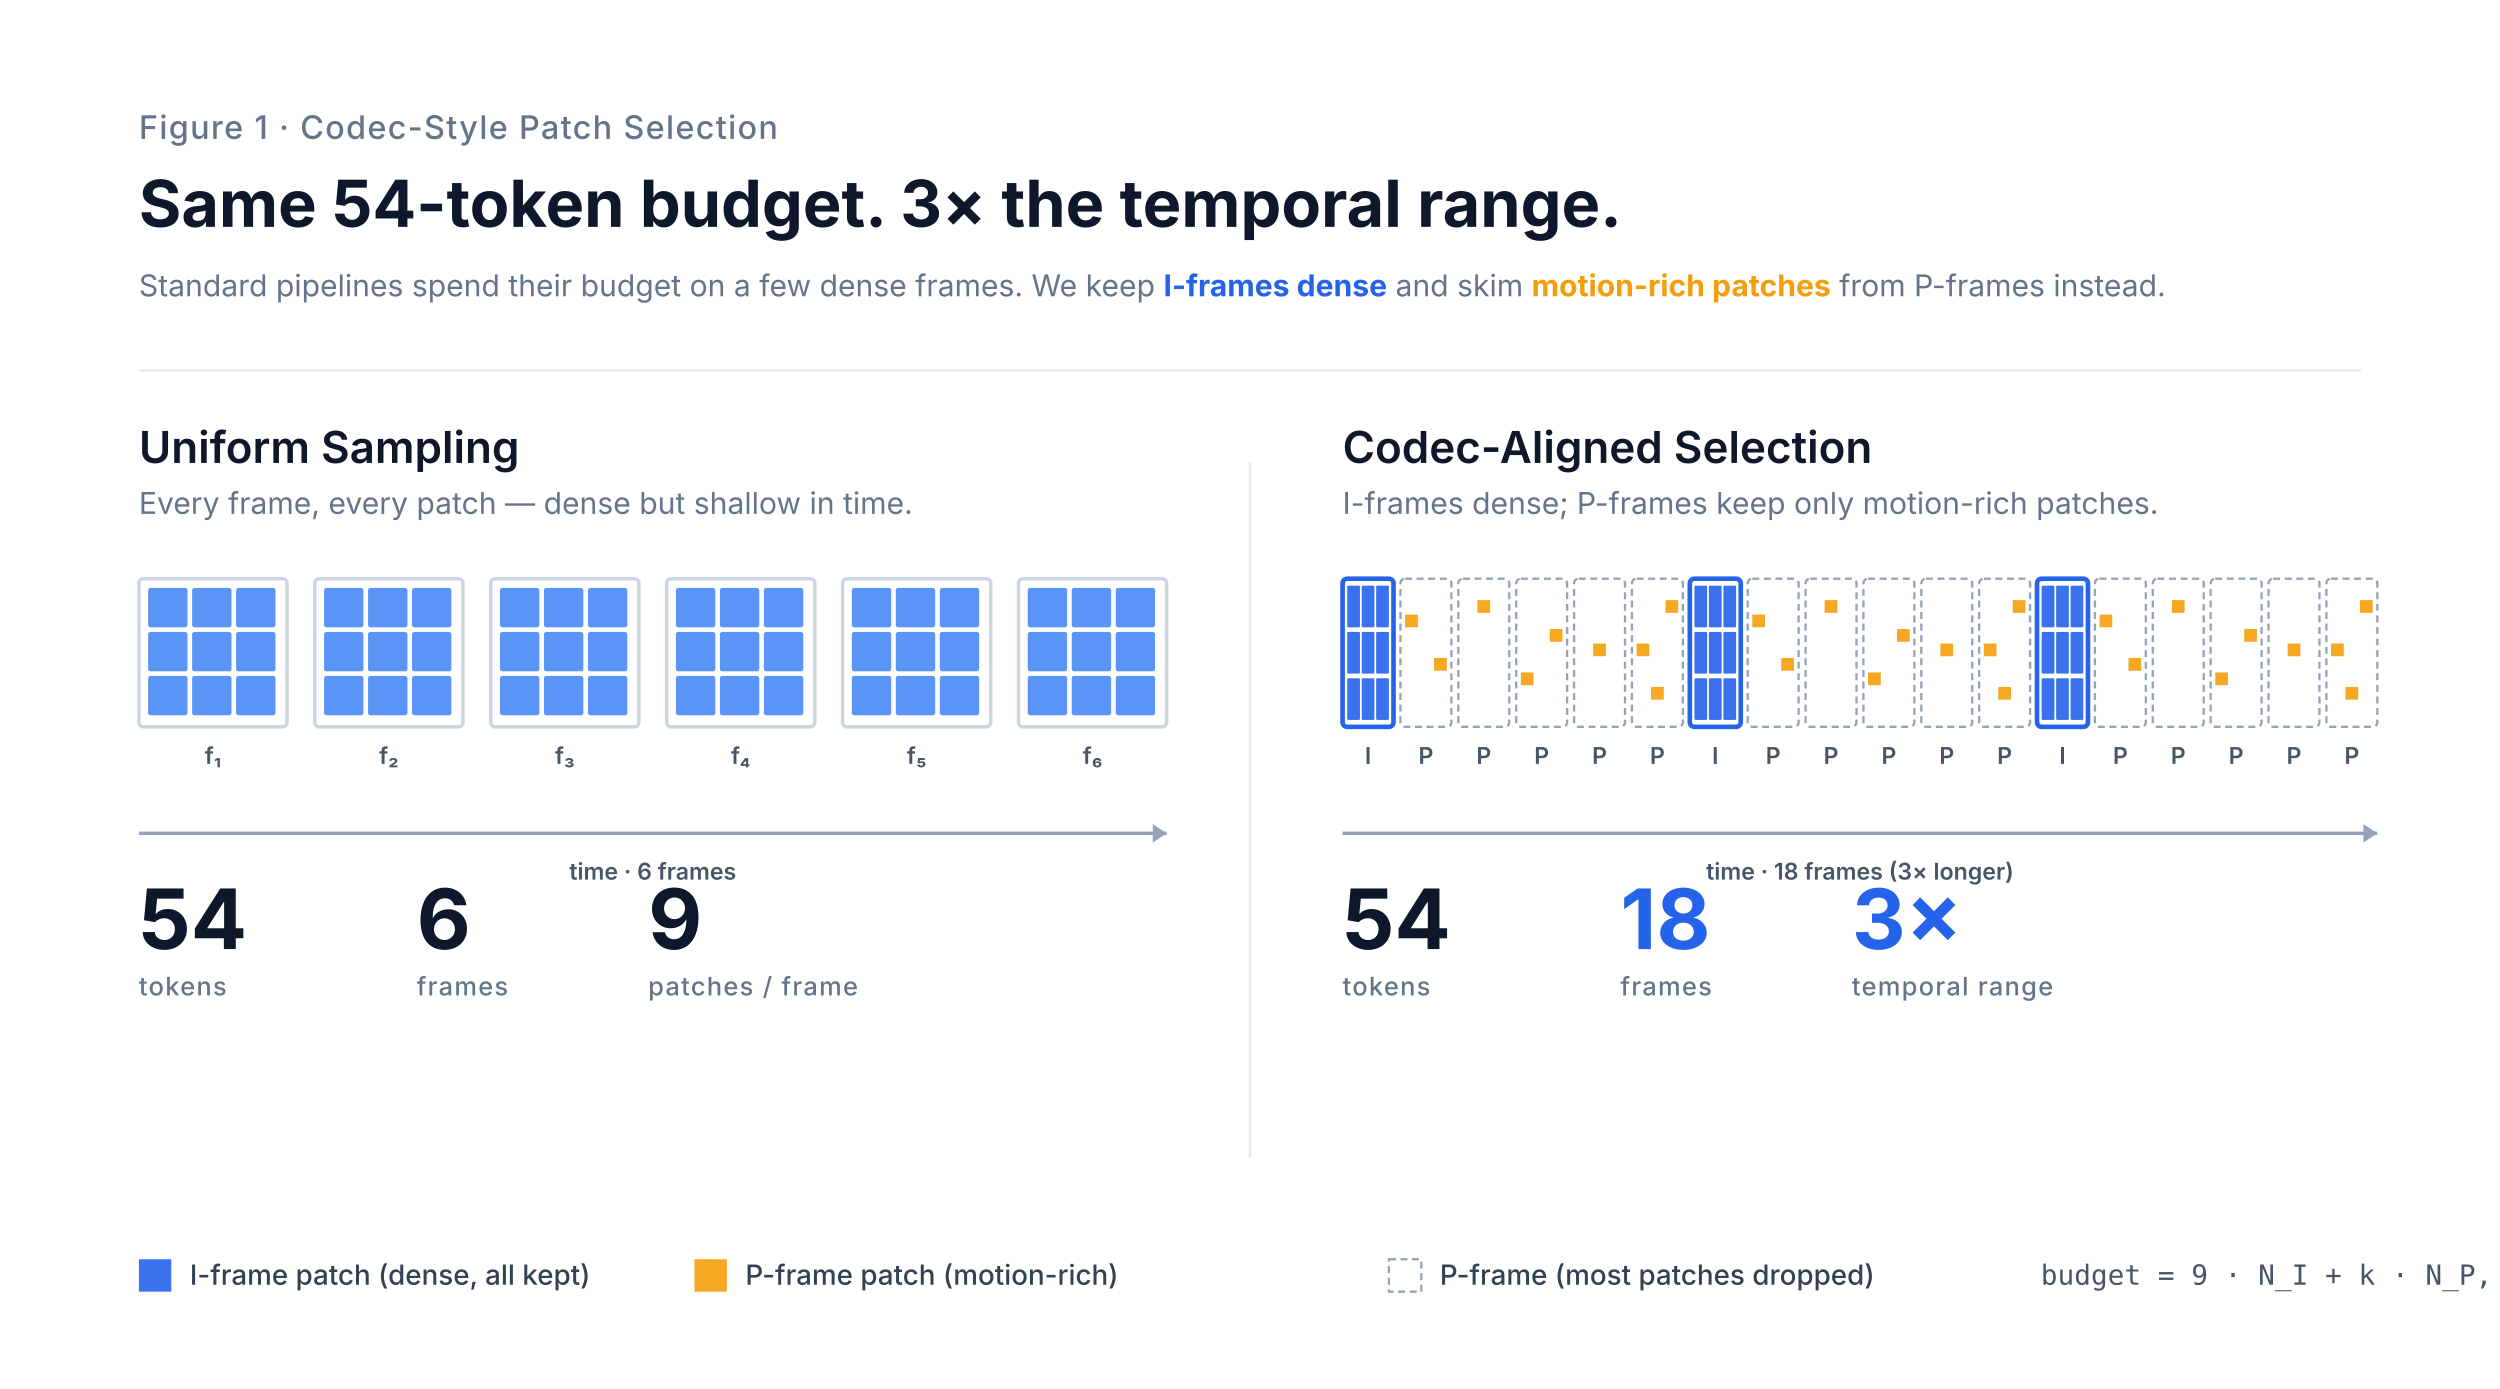
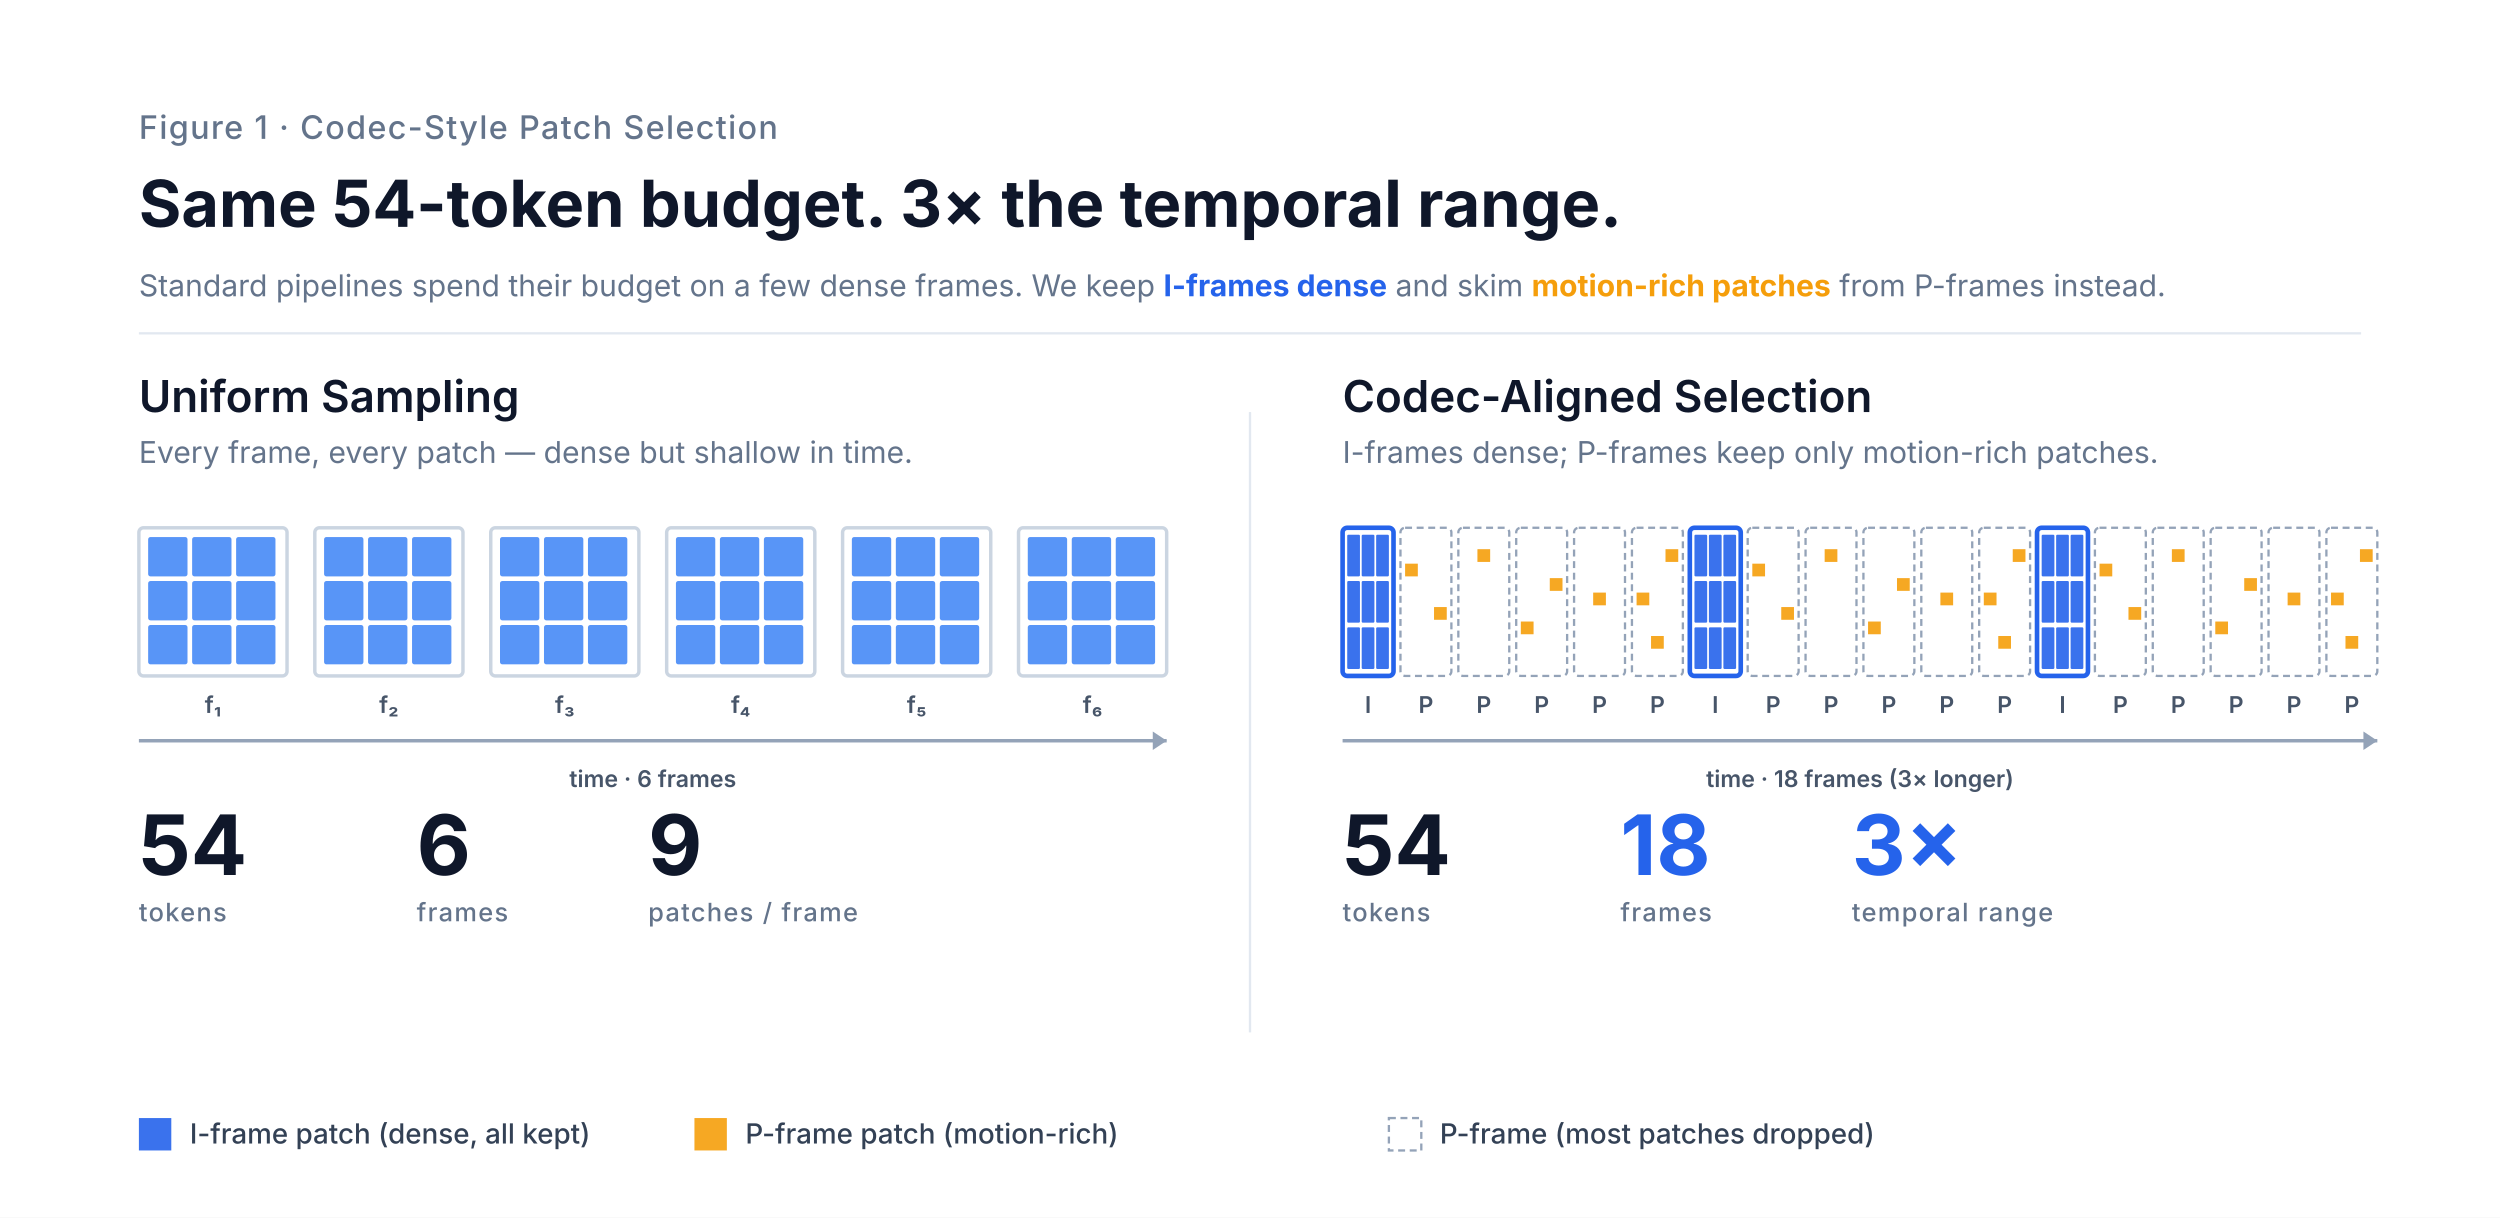
- <svg xmlns="http://www.w3.org/2000/svg" viewBox="0 0 1080 600" font-family="-apple-system, BlinkMacSystemFont, 'Inter', 'Segoe UI', sans-serif">
+ <svg xmlns="http://www.w3.org/2000/svg" viewBox="0 0 1080 526" font-family="-apple-system, BlinkMacSystemFont, 'Inter', 'Segoe UI', sans-serif">
  <defs>
    <style>
      .title { font-size: 28px; font-weight: 700; fill: #0f172a; }
      .subtitle { font-size: 14px; font-weight: 500; fill: #64748b; letter-spacing: 0.04em; text-transform: uppercase; }
      .panel-title { font-size: 19px; font-weight: 600; fill: #0f172a; }
      .panel-sub { font-size: 13px; font-weight: 400; fill: #64748b; }
      .stat-num { font-size: 36px; font-weight: 700; fill: #0f172a; }
      .stat-num-accent { font-size: 36px; font-weight: 700; fill: #2563eb; }
      .stat-label { font-size: 11px; font-weight: 500; fill: #64748b; letter-spacing: 0.05em; text-transform: uppercase; }
      .frame-label { font-size: 10px; font-weight: 600; fill: #475569; }
      .legend-text { font-size: 12px; font-weight: 500; fill: #334155; }
      .formula { font-size: 12px; font-weight: 500; fill: #475569; font-family: 'SF Mono', 'Menlo', 'Consolas', monospace; }
      .divider { stroke: #e2e8f0; stroke-width: 1; }
      .frame-border { fill: none; stroke: #cbd5e1; stroke-width: 1.5; }
      .iframe-border { fill: none; stroke: #2563eb; stroke-width: 2; }
      .pframe-border { fill: none; stroke: #94a3b8; stroke-width: 1; stroke-dasharray: 3 2; }
    </style>
  </defs>
-   <rect width="1080" height="600" fill="#ffffff" />
+   <rect width="1080" height="526" fill="#ffffff" />
  <text x="60" y="60" class="subtitle">Figure 1 · Codec-Style Patch Selection</text>
  <text x="60" y="98" class="title">Same 54-token budget. 3× the temporal range.</text>
  <text x="60" y="128" class="panel-sub">Standard pipelines spend their budget on a few dense frames. We keep <tspan font-weight="700" fill="#2563eb">I-frames dense</tspan> and skim <tspan font-weight="700" fill="#f59e0b">motion-rich patches</tspan> from P-frames instead.</text>
-   <line x1="60" y1="160" x2="1020" y2="160" class="divider" />
-   <g transform="translate(60, 200)">
+   <line x1="60" y1="144" x2="1020" y2="144" class="divider" />
+   <g transform="translate(60, 178)">
    <text x="0" y="0" class="panel-title">Uniform Sampling</text>
    <text x="0" y="22" class="panel-sub">Every frame, every patch — dense but shallow in time.</text>
    <g transform="translate(0, 50)">
      <g transform="translate(0,0)">
        <rect width="64" height="64" class="frame-border" rx="2" />
        <g fill="#3b82f6" opacity="0.85">
          <rect x="4" y="4" width="17" height="17" rx="1" />
          <rect x="23" y="4" width="17" height="17" rx="1" />
          <rect x="42" y="4" width="17" height="17" rx="1" />
          <rect x="4" y="23" width="17" height="17" rx="1" />
          <rect x="23" y="23" width="17" height="17" rx="1" />
          <rect x="42" y="23" width="17" height="17" rx="1" />
          <rect x="4" y="42" width="17" height="17" rx="1" />
          <rect x="23" y="42" width="17" height="17" rx="1" />
          <rect x="42" y="42" width="17" height="17" rx="1" />
        </g>
        <text x="32" y="80" text-anchor="middle" class="frame-label">f₁</text>
      </g>
      <g transform="translate(76,0)">
        <rect width="64" height="64" class="frame-border" rx="2" />
        <g fill="#3b82f6" opacity="0.85">
          <rect x="4" y="4" width="17" height="17" rx="1" />
          <rect x="23" y="4" width="17" height="17" rx="1" />
          <rect x="42" y="4" width="17" height="17" rx="1" />
          <rect x="4" y="23" width="17" height="17" rx="1" />
          <rect x="23" y="23" width="17" height="17" rx="1" />
          <rect x="42" y="23" width="17" height="17" rx="1" />
          <rect x="4" y="42" width="17" height="17" rx="1" />
          <rect x="23" y="42" width="17" height="17" rx="1" />
          <rect x="42" y="42" width="17" height="17" rx="1" />
        </g>
        <text x="32" y="80" text-anchor="middle" class="frame-label">f₂</text>
      </g>
      <g transform="translate(152,0)">
        <rect width="64" height="64" class="frame-border" rx="2" />
        <g fill="#3b82f6" opacity="0.85">
          <rect x="4" y="4" width="17" height="17" rx="1" />
          <rect x="23" y="4" width="17" height="17" rx="1" />
          <rect x="42" y="4" width="17" height="17" rx="1" />
          <rect x="4" y="23" width="17" height="17" rx="1" />
          <rect x="23" y="23" width="17" height="17" rx="1" />
          <rect x="42" y="23" width="17" height="17" rx="1" />
          <rect x="4" y="42" width="17" height="17" rx="1" />
          <rect x="23" y="42" width="17" height="17" rx="1" />
          <rect x="42" y="42" width="17" height="17" rx="1" />
        </g>
        <text x="32" y="80" text-anchor="middle" class="frame-label">f₃</text>
      </g>
      <g transform="translate(228,0)">
        <rect width="64" height="64" class="frame-border" rx="2" />
        <g fill="#3b82f6" opacity="0.85">
          <rect x="4" y="4" width="17" height="17" rx="1" />
          <rect x="23" y="4" width="17" height="17" rx="1" />
          <rect x="42" y="4" width="17" height="17" rx="1" />
          <rect x="4" y="23" width="17" height="17" rx="1" />
          <rect x="23" y="23" width="17" height="17" rx="1" />
          <rect x="42" y="23" width="17" height="17" rx="1" />
          <rect x="4" y="42" width="17" height="17" rx="1" />
          <rect x="23" y="42" width="17" height="17" rx="1" />
          <rect x="42" y="42" width="17" height="17" rx="1" />
        </g>
        <text x="32" y="80" text-anchor="middle" class="frame-label">f₄</text>
      </g>
      <g transform="translate(304,0)">
        <rect width="64" height="64" class="frame-border" rx="2" />
        <g fill="#3b82f6" opacity="0.85">
          <rect x="4" y="4" width="17" height="17" rx="1" />
          <rect x="23" y="4" width="17" height="17" rx="1" />
          <rect x="42" y="4" width="17" height="17" rx="1" />
          <rect x="4" y="23" width="17" height="17" rx="1" />
          <rect x="23" y="23" width="17" height="17" rx="1" />
          <rect x="42" y="23" width="17" height="17" rx="1" />
          <rect x="4" y="42" width="17" height="17" rx="1" />
          <rect x="23" y="42" width="17" height="17" rx="1" />
          <rect x="42" y="42" width="17" height="17" rx="1" />
        </g>
        <text x="32" y="80" text-anchor="middle" class="frame-label">f₅</text>
      </g>
      <g transform="translate(380,0)">
        <rect width="64" height="64" class="frame-border" rx="2" />
        <g fill="#3b82f6" opacity="0.85">
          <rect x="4" y="4" width="17" height="17" rx="1" />
          <rect x="23" y="4" width="17" height="17" rx="1" />
          <rect x="42" y="4" width="17" height="17" rx="1" />
          <rect x="4" y="23" width="17" height="17" rx="1" />
          <rect x="23" y="23" width="17" height="17" rx="1" />
          <rect x="42" y="23" width="17" height="17" rx="1" />
          <rect x="4" y="42" width="17" height="17" rx="1" />
          <rect x="23" y="42" width="17" height="17" rx="1" />
          <rect x="42" y="42" width="17" height="17" rx="1" />
        </g>
        <text x="32" y="80" text-anchor="middle" class="frame-label">f₆</text>
      </g>
-       <g transform="translate(0, 110)">
+       <g transform="translate(0, 92)">
        <line x1="0" y1="0" x2="444" y2="0" stroke="#94a3b8" stroke-width="1.5" />
        <polygon points="444,0 438,-4 438,4" fill="#94a3b8" />
        <text x="222.0" y="20" text-anchor="middle" class="frame-label" fill="#64748b">time · 6 frames</text>
      </g>
-       <g transform="translate(0, 160)">
+       <g transform="translate(0, 150)">
        <text x="0" y="0" class="stat-num">54</text>
        <text x="0" y="20" class="stat-label">tokens</text>
        <text x="120" y="0" class="stat-num">6</text>
        <text x="120" y="20" class="stat-label">frames</text>
        <text x="220" y="0" class="stat-num">9</text>
        <text x="220" y="20" class="stat-label">patches / frame</text>
      </g>
    </g>
  </g>
-   <line x1="540" y1="200" x2="540" y2="500" class="divider" />
-   <g transform="translate(580, 200)">
+   <line x1="540" y1="178" x2="540" y2="446" class="divider" />
+   <g transform="translate(580, 178)">
    <text x="0" y="0" class="panel-title">Codec-Aligned Selection</text>
    <text x="0" y="22" class="panel-sub">I-frames dense; P-frames keep only motion-rich patches.</text>
    <g transform="translate(0, 50)">
      <g transform="translate(0,0)">
        <rect width="22" height="64" class="iframe-border" rx="2" />
        <g fill="#2563eb" opacity="0.9">
          <rect x="2" y="3" width="5.5" height="18" rx="0.5" />
          <rect x="8.25" y="3" width="5.5" height="18" rx="0.5" />
          <rect x="14.5" y="3" width="5.5" height="18" rx="0.5" />
          <rect x="2" y="23" width="5.5" height="18" rx="0.5" />
          <rect x="8.25" y="23" width="5.5" height="18" rx="0.5" />
          <rect x="14.5" y="23" width="5.5" height="18" rx="0.5" />
          <rect x="2" y="43" width="5.5" height="18" rx="0.5" />
          <rect x="8.25" y="43" width="5.5" height="18" rx="0.5" />
          <rect x="14.5" y="43" width="5.5" height="18" rx="0.5" />
        </g>
        <text x="11" y="80" text-anchor="middle" class="frame-label" fill="#2563eb" font-weight="700">I</text>
      </g>
      <g transform="translate(25,0)">
        <rect width="22" height="64" class="pframe-border" rx="2" />
        <rect x="2" y="15.5" width="5.5" height="5.5" fill="#f59e0b" opacity="0.9" />
        <rect x="14.5" y="34.25" width="5.5" height="5.5" fill="#f59e0b" opacity="0.9" />
        <text x="11" y="80" text-anchor="middle" class="frame-label">P</text>
      </g>
      <g transform="translate(50,0)">
        <rect width="22" height="64" class="pframe-border" rx="2" />
        <rect x="8.25" y="9.25" width="5.5" height="5.5" fill="#f59e0b" opacity="0.9" />
        <text x="11" y="80" text-anchor="middle" class="frame-label">P</text>
      </g>
      <g transform="translate(75,0)">
        <rect width="22" height="64" class="pframe-border" rx="2" />
        <rect x="14.5" y="21.75" width="5.5" height="5.5" fill="#f59e0b" opacity="0.9" />
        <rect x="2" y="40.5" width="5.5" height="5.5" fill="#f59e0b" opacity="0.9" />
        <text x="11" y="80" text-anchor="middle" class="frame-label">P</text>
      </g>
      <g transform="translate(100,0)">
        <rect width="22" height="64" class="pframe-border" rx="2" />
        <rect x="8.25" y="28" width="5.5" height="5.5" fill="#f59e0b" opacity="0.9" />
        <text x="11" y="80" text-anchor="middle" class="frame-label">P</text>
      </g>
      <g transform="translate(125,0)">
        <rect width="22" height="64" class="pframe-border" rx="2" />
        <rect x="2" y="28" width="5.5" height="5.5" fill="#f59e0b" opacity="0.9" />
        <rect x="14.5" y="9.25" width="5.5" height="5.5" fill="#f59e0b" opacity="0.9" />
        <rect x="8.25" y="46.75" width="5.5" height="5.5" fill="#f59e0b" opacity="0.9" />
        <text x="11" y="80" text-anchor="middle" class="frame-label">P</text>
      </g>
      <g transform="translate(150,0)">
        <rect width="22" height="64" class="iframe-border" rx="2" />
        <g fill="#2563eb" opacity="0.9">
          <rect x="2" y="3" width="5.5" height="18" rx="0.5" />
          <rect x="8.25" y="3" width="5.5" height="18" rx="0.5" />
          <rect x="14.5" y="3" width="5.5" height="18" rx="0.5" />
          <rect x="2" y="23" width="5.5" height="18" rx="0.5" />
          <rect x="8.25" y="23" width="5.5" height="18" rx="0.5" />
          <rect x="14.5" y="23" width="5.5" height="18" rx="0.5" />
          <rect x="2" y="43" width="5.5" height="18" rx="0.5" />
          <rect x="8.25" y="43" width="5.5" height="18" rx="0.5" />
          <rect x="14.5" y="43" width="5.5" height="18" rx="0.5" />
        </g>
        <text x="11" y="80" text-anchor="middle" class="frame-label" fill="#2563eb" font-weight="700">I</text>
      </g>
      <g transform="translate(175,0)">
        <rect width="22" height="64" class="pframe-border" rx="2" />
        <rect x="2" y="15.5" width="5.5" height="5.5" fill="#f59e0b" opacity="0.9" />
        <rect x="14.5" y="34.25" width="5.5" height="5.5" fill="#f59e0b" opacity="0.9" />
        <text x="11" y="80" text-anchor="middle" class="frame-label">P</text>
      </g>
      <g transform="translate(200,0)">
        <rect width="22" height="64" class="pframe-border" rx="2" />
        <rect x="8.25" y="9.25" width="5.5" height="5.5" fill="#f59e0b" opacity="0.9" />
        <text x="11" y="80" text-anchor="middle" class="frame-label">P</text>
      </g>
      <g transform="translate(225,0)">
        <rect width="22" height="64" class="pframe-border" rx="2" />
        <rect x="14.5" y="21.75" width="5.5" height="5.5" fill="#f59e0b" opacity="0.9" />
        <rect x="2" y="40.5" width="5.5" height="5.5" fill="#f59e0b" opacity="0.9" />
        <text x="11" y="80" text-anchor="middle" class="frame-label">P</text>
      </g>
      <g transform="translate(250,0)">
        <rect width="22" height="64" class="pframe-border" rx="2" />
        <rect x="8.25" y="28" width="5.5" height="5.5" fill="#f59e0b" opacity="0.9" />
        <text x="11" y="80" text-anchor="middle" class="frame-label">P</text>
      </g>
      <g transform="translate(275,0)">
        <rect width="22" height="64" class="pframe-border" rx="2" />
        <rect x="2" y="28" width="5.5" height="5.5" fill="#f59e0b" opacity="0.9" />
        <rect x="14.5" y="9.25" width="5.5" height="5.5" fill="#f59e0b" opacity="0.9" />
        <rect x="8.25" y="46.75" width="5.5" height="5.5" fill="#f59e0b" opacity="0.9" />
        <text x="11" y="80" text-anchor="middle" class="frame-label">P</text>
      </g>
      <g transform="translate(300,0)">
        <rect width="22" height="64" class="iframe-border" rx="2" />
        <g fill="#2563eb" opacity="0.9">
          <rect x="2" y="3" width="5.5" height="18" rx="0.5" />
          <rect x="8.25" y="3" width="5.5" height="18" rx="0.5" />
          <rect x="14.5" y="3" width="5.5" height="18" rx="0.5" />
          <rect x="2" y="23" width="5.5" height="18" rx="0.5" />
          <rect x="8.25" y="23" width="5.5" height="18" rx="0.5" />
          <rect x="14.5" y="23" width="5.5" height="18" rx="0.5" />
          <rect x="2" y="43" width="5.5" height="18" rx="0.5" />
          <rect x="8.25" y="43" width="5.5" height="18" rx="0.5" />
          <rect x="14.5" y="43" width="5.5" height="18" rx="0.5" />
        </g>
        <text x="11" y="80" text-anchor="middle" class="frame-label" fill="#2563eb" font-weight="700">I</text>
      </g>
      <g transform="translate(325,0)">
        <rect width="22" height="64" class="pframe-border" rx="2" />
        <rect x="2" y="15.5" width="5.5" height="5.5" fill="#f59e0b" opacity="0.9" />
        <rect x="14.5" y="34.25" width="5.5" height="5.5" fill="#f59e0b" opacity="0.9" />
        <text x="11" y="80" text-anchor="middle" class="frame-label">P</text>
      </g>
      <g transform="translate(350,0)">
        <rect width="22" height="64" class="pframe-border" rx="2" />
        <rect x="8.25" y="9.25" width="5.5" height="5.5" fill="#f59e0b" opacity="0.9" />
        <text x="11" y="80" text-anchor="middle" class="frame-label">P</text>
      </g>
      <g transform="translate(375,0)">
        <rect width="22" height="64" class="pframe-border" rx="2" />
        <rect x="14.5" y="21.75" width="5.5" height="5.5" fill="#f59e0b" opacity="0.9" />
        <rect x="2" y="40.5" width="5.5" height="5.5" fill="#f59e0b" opacity="0.9" />
        <text x="11" y="80" text-anchor="middle" class="frame-label">P</text>
      </g>
      <g transform="translate(400,0)">
        <rect width="22" height="64" class="pframe-border" rx="2" />
        <rect x="8.25" y="28" width="5.5" height="5.5" fill="#f59e0b" opacity="0.9" />
        <text x="11" y="80" text-anchor="middle" class="frame-label">P</text>
      </g>
      <g transform="translate(425,0)">
        <rect width="22" height="64" class="pframe-border" rx="2" />
        <rect x="2" y="28" width="5.5" height="5.5" fill="#f59e0b" opacity="0.9" />
        <rect x="14.5" y="9.25" width="5.5" height="5.5" fill="#f59e0b" opacity="0.9" />
        <rect x="8.25" y="46.75" width="5.5" height="5.5" fill="#f59e0b" opacity="0.9" />
        <text x="11" y="80" text-anchor="middle" class="frame-label">P</text>
      </g>
-       <g transform="translate(0, 110)">
+       <g transform="translate(0, 92)">
        <line x1="0" y1="0" x2="447" y2="0" stroke="#94a3b8" stroke-width="1.5" />
        <polygon points="447,0 441,-4 441,4" fill="#94a3b8" />
        <text x="223.5" y="20" text-anchor="middle" class="frame-label" fill="#64748b">time · 18 frames (3× longer)</text>
      </g>
-       <g transform="translate(0, 160)">
+       <g transform="translate(0, 150)">
        <text x="0" y="0" class="stat-num">54</text>
        <text x="0" y="20" class="stat-label">tokens</text>
        <text x="120" y="0" class="stat-num-accent">18</text>
        <text x="120" y="20" class="stat-label">frames</text>
        <text x="220" y="0" class="stat-num-accent">3×</text>
        <text x="220" y="20" class="stat-label">temporal range</text>
      </g>
    </g>
  </g>
-   <g transform="translate(60, 555)">
+   <g transform="translate(60, 494)">
    <rect x="0" y="-11" width="14" height="14" fill="#2563eb" opacity="0.9" />
    <text x="22" y="0" class="legend-text">I-frame patch (dense, all kept)</text>
    <rect x="240" y="-11" width="14" height="14" fill="#f59e0b" opacity="0.9" />
    <text x="262" y="0" class="legend-text">P-frame patch (motion-rich)</text>
    <rect x="540" y="-11" width="14" height="14" fill="none" stroke="#94a3b8" stroke-width="1" stroke-dasharray="3 2" />
    <text x="562" y="0" class="legend-text">P-frame (most patches dropped)</text>
-     <text x="1060" y="0" text-anchor="end" class="formula">budget = 9 · N_I + k · N_P,  k ≪ 9</text>
  </g>
</svg>
